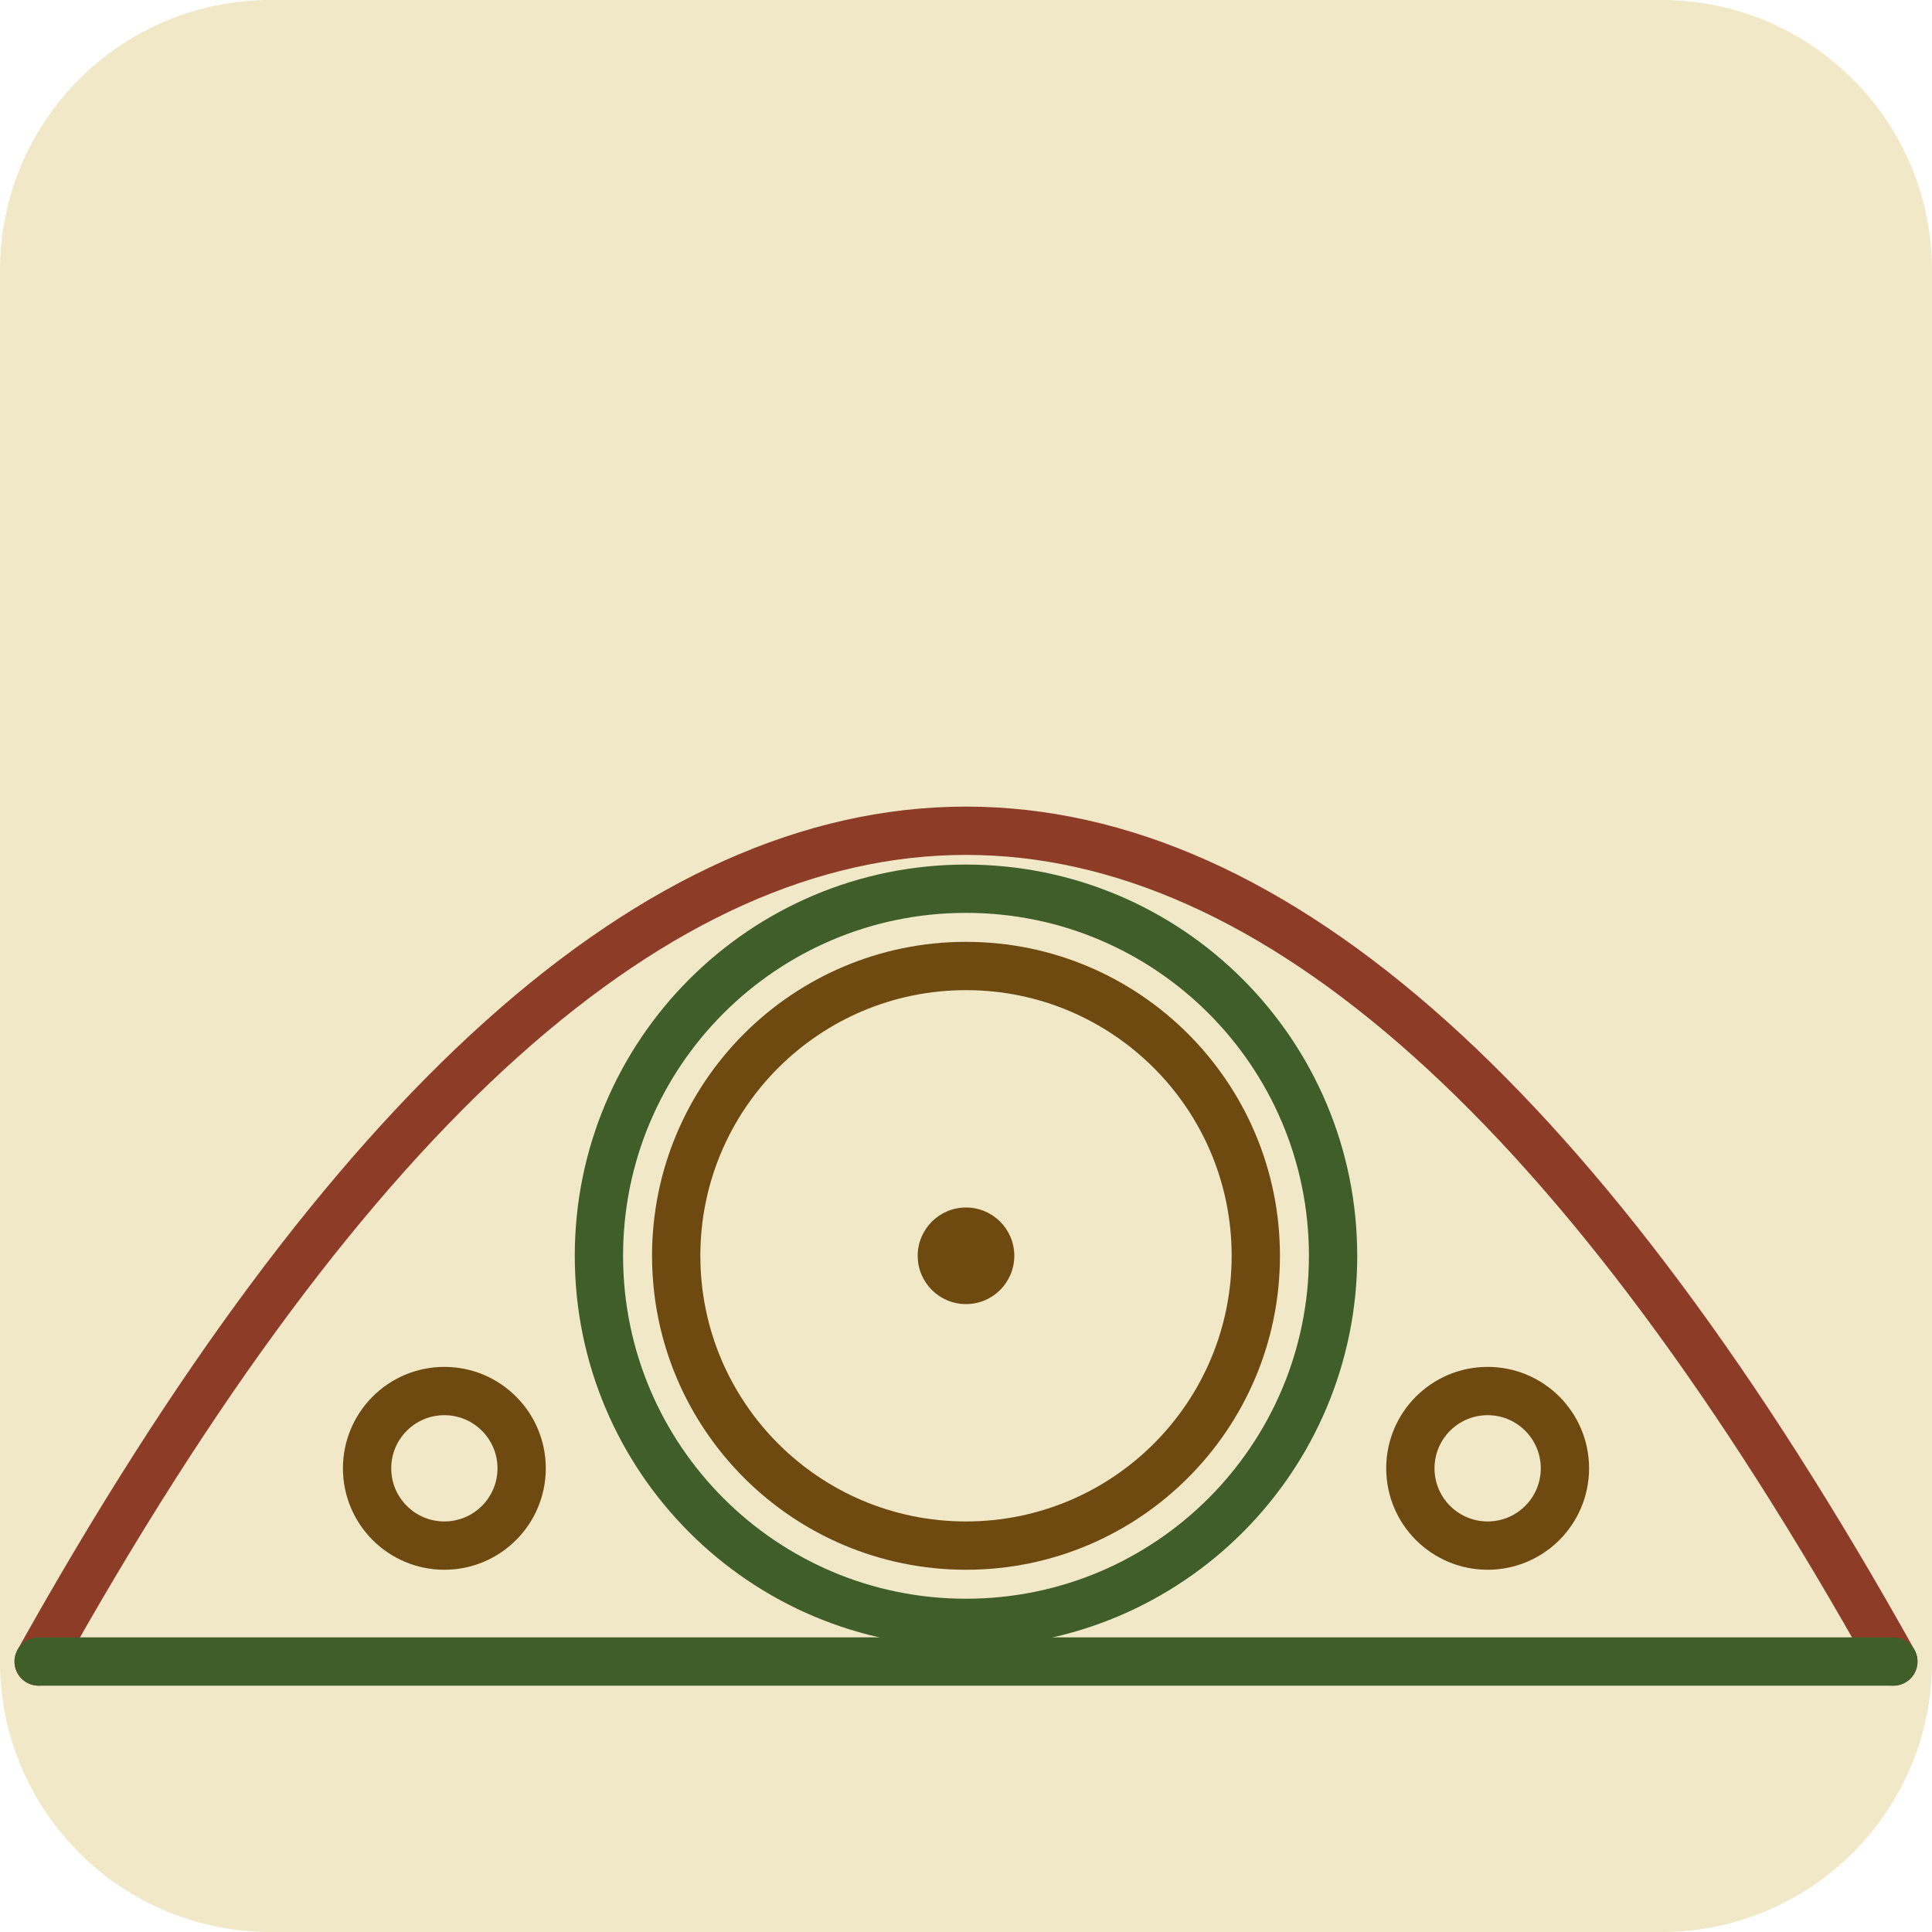
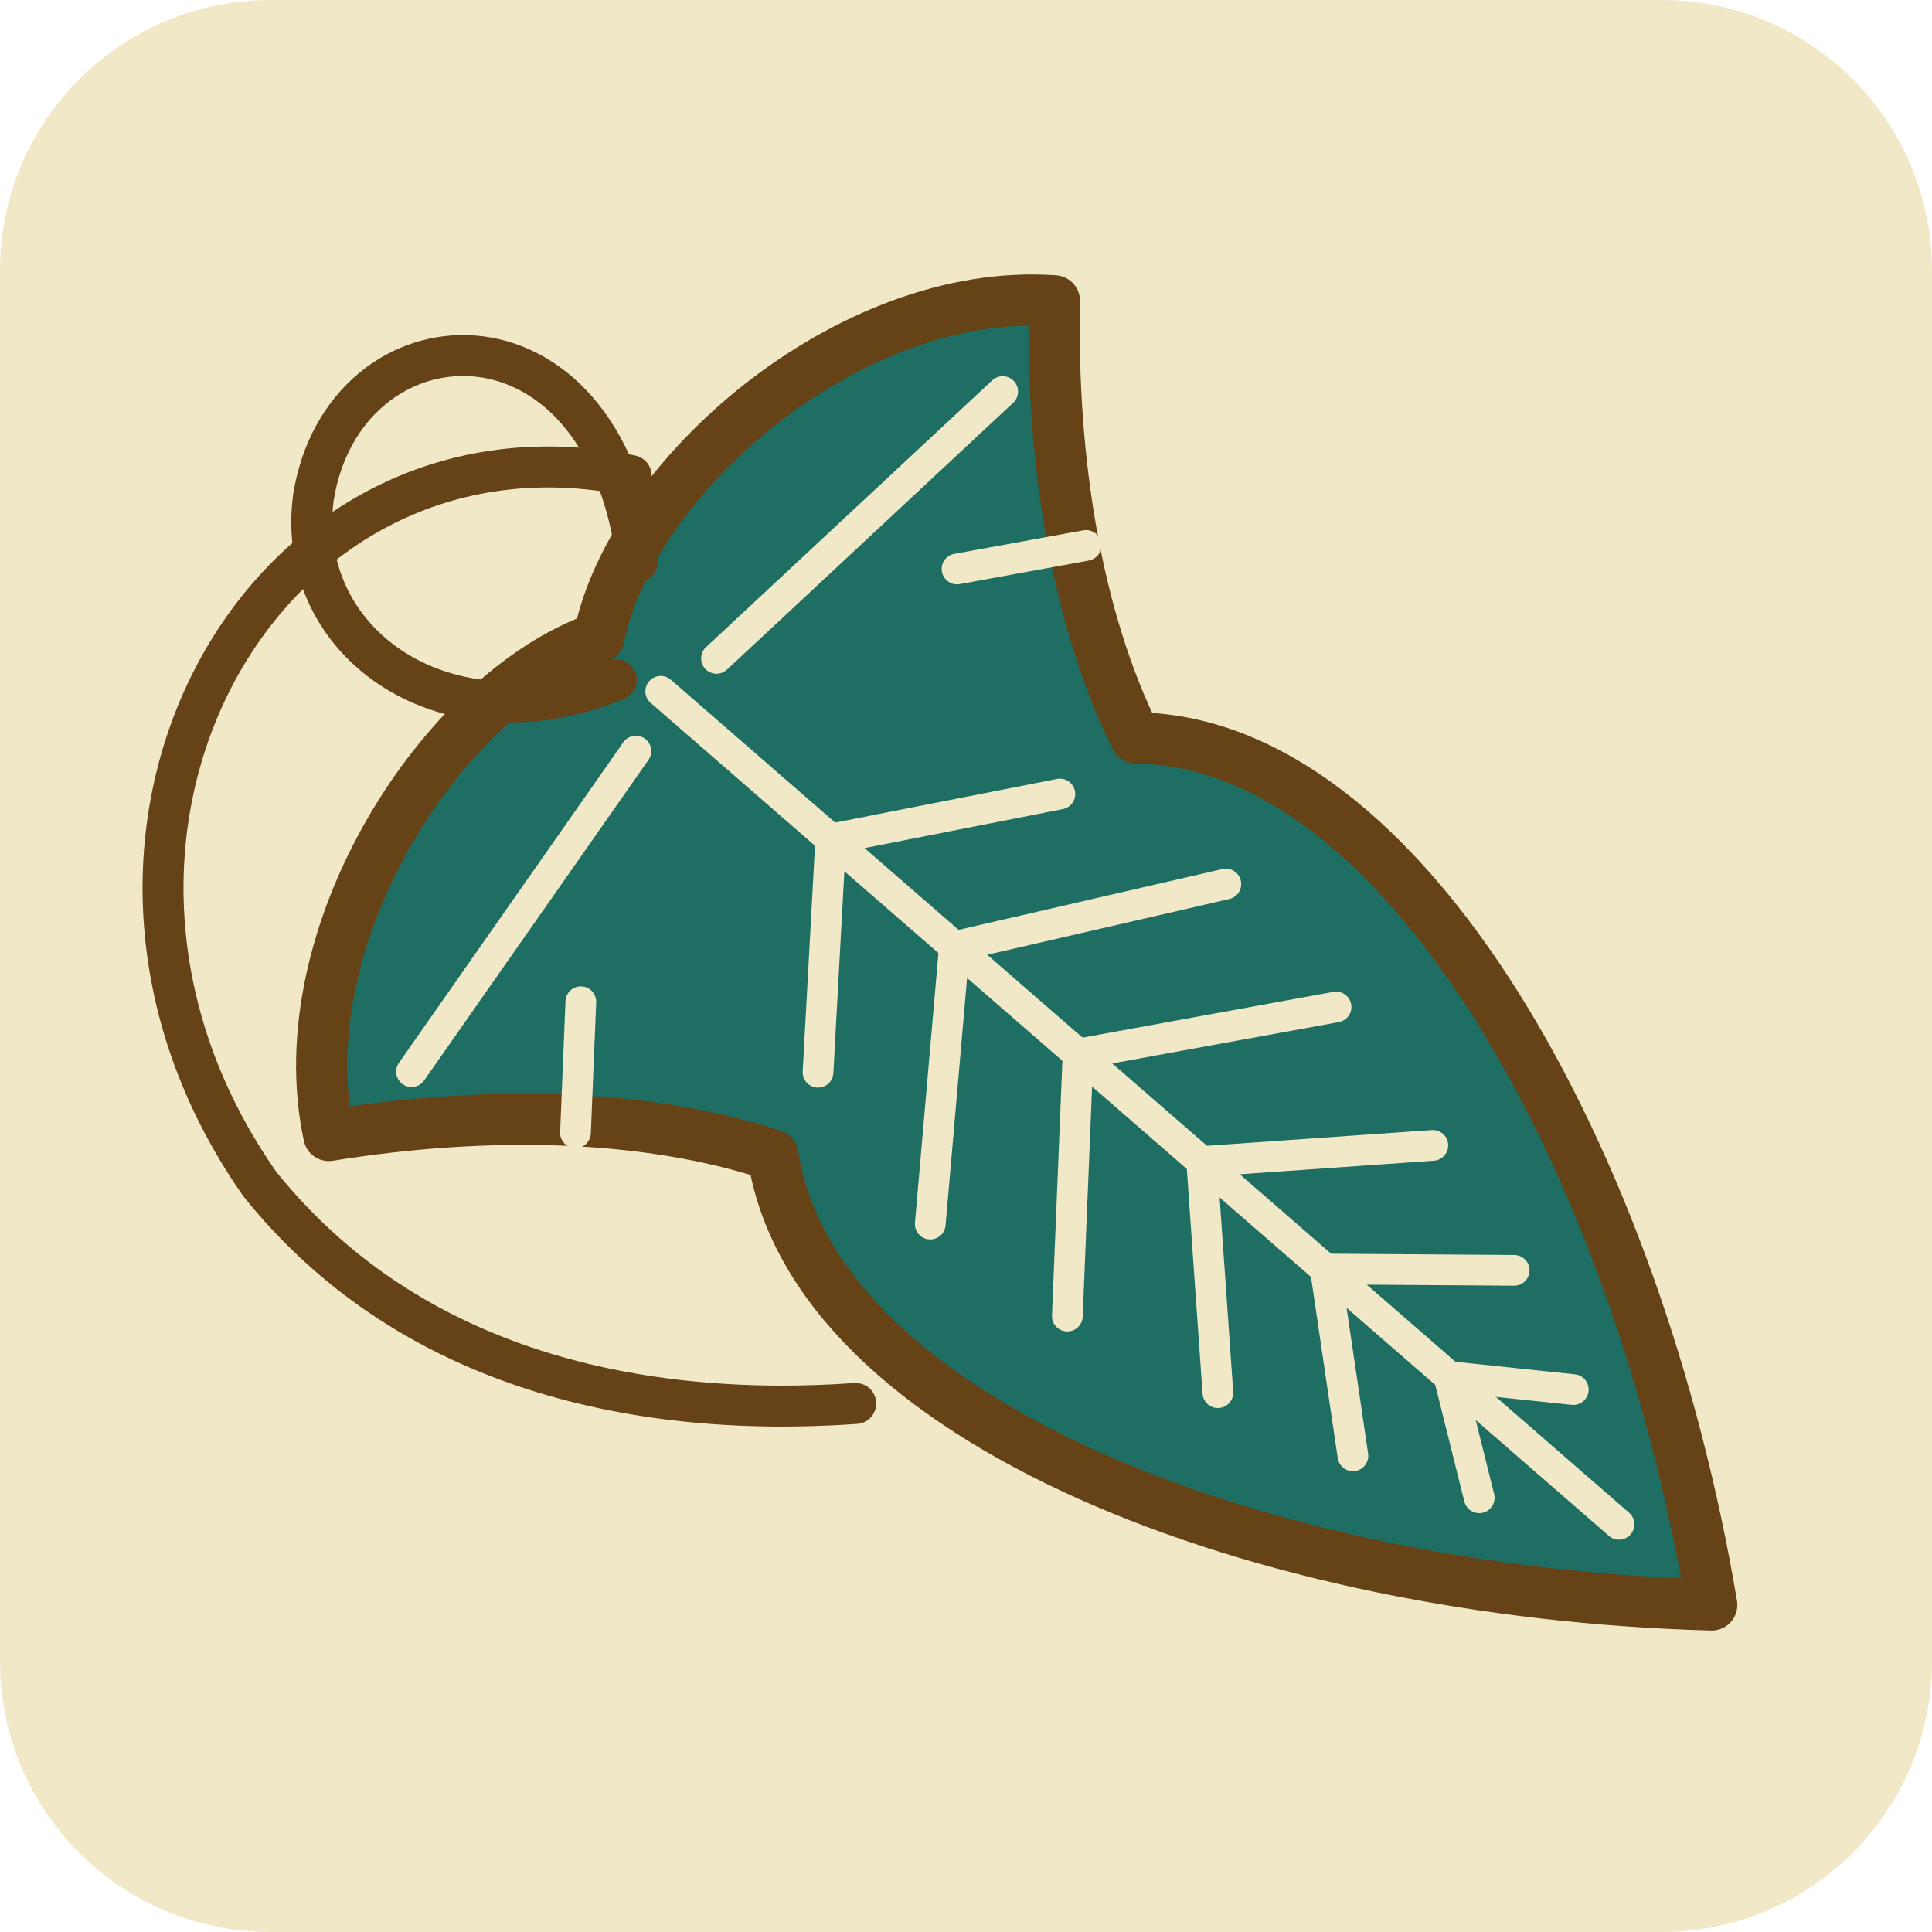
- <svg xmlns="http://www.w3.org/2000/svg" viewBox="0 0 200 200" role="img" aria-label="Fellowship theme mark" fill="none" stroke="#405E2A" stroke-width="5" stroke-linejoin="round" stroke-linecap="round">
+ <svg xmlns="http://www.w3.org/2000/svg" viewBox="0 0 200 200" role="img" aria-label="Fellowship theme mark" fill="none" stroke="#664317" stroke-width="5" stroke-linejoin="round" stroke-linecap="round">
  <rect width="200" height="200" rx="28" fill="#F1E8C8" stroke="none" />
-   <path d="M4,172 Q100,0 196,172" stroke="#8D3C28" />
-   <line x1="4" y1="172" x2="196" y2="172" />
-   <circle cx="100" cy="130" r="38" fill="#F1E8C8" />
-   <circle cx="100" cy="130" r="30" stroke="#6E4A10" />
-   <circle cx="100" cy="130" r="5" fill="#6E4A10" stroke="none" />
-   <circle cx="46" cy="152" r="8" stroke="#6E4A10" />
-   <circle cx="154" cy="152" r="8" stroke="#6E4A10" />
+   <g transform="translate(62 66) rotate(41) scale(1.06)">
+     <path d="M0,0 C-8,-14 -4,-42 12,-54 C22,-42 34,-32 46,-27 C66,-44 110,-28 144,0 C110,28 66,44 46,27 C34,32 22,42 12,54 C-4,42 -8,14 0,0 Z" fill="#1F6E63" />
+     <g stroke="#F1E8C8" stroke-width="3">
+       <line x1="8" y1="0" x2="132" y2="0" />
+       <path d="M10,-6 L14,-44 M10,6 L14,44" />
+       <path d="M30,0 L44,-18 M30,0 L44,18 M46,0 L62,-22 M46,0 L62,22 M62,0 L78,-20 M62,0 L78,20 M78,0 L94,-16 M78,0 L94,16 M94,0 L108,-12 M94,0 L108,12 M110,0 L120,-7 M110,0 L120,7" />
+       <path d="M22,-28 L30,-38 M22,28 L30,38" />
+     </g>
+     <path d="M-2,-8 C-22,-26 -40,-8 -30,8 C-22,20 -4,18 4,2" stroke-width="4" />
+     <path d="M-8,-14 C-40,4 -30,52 10,62 C32,66 52,56 68,40" stroke-width="4" />
+   </g>
</svg>
